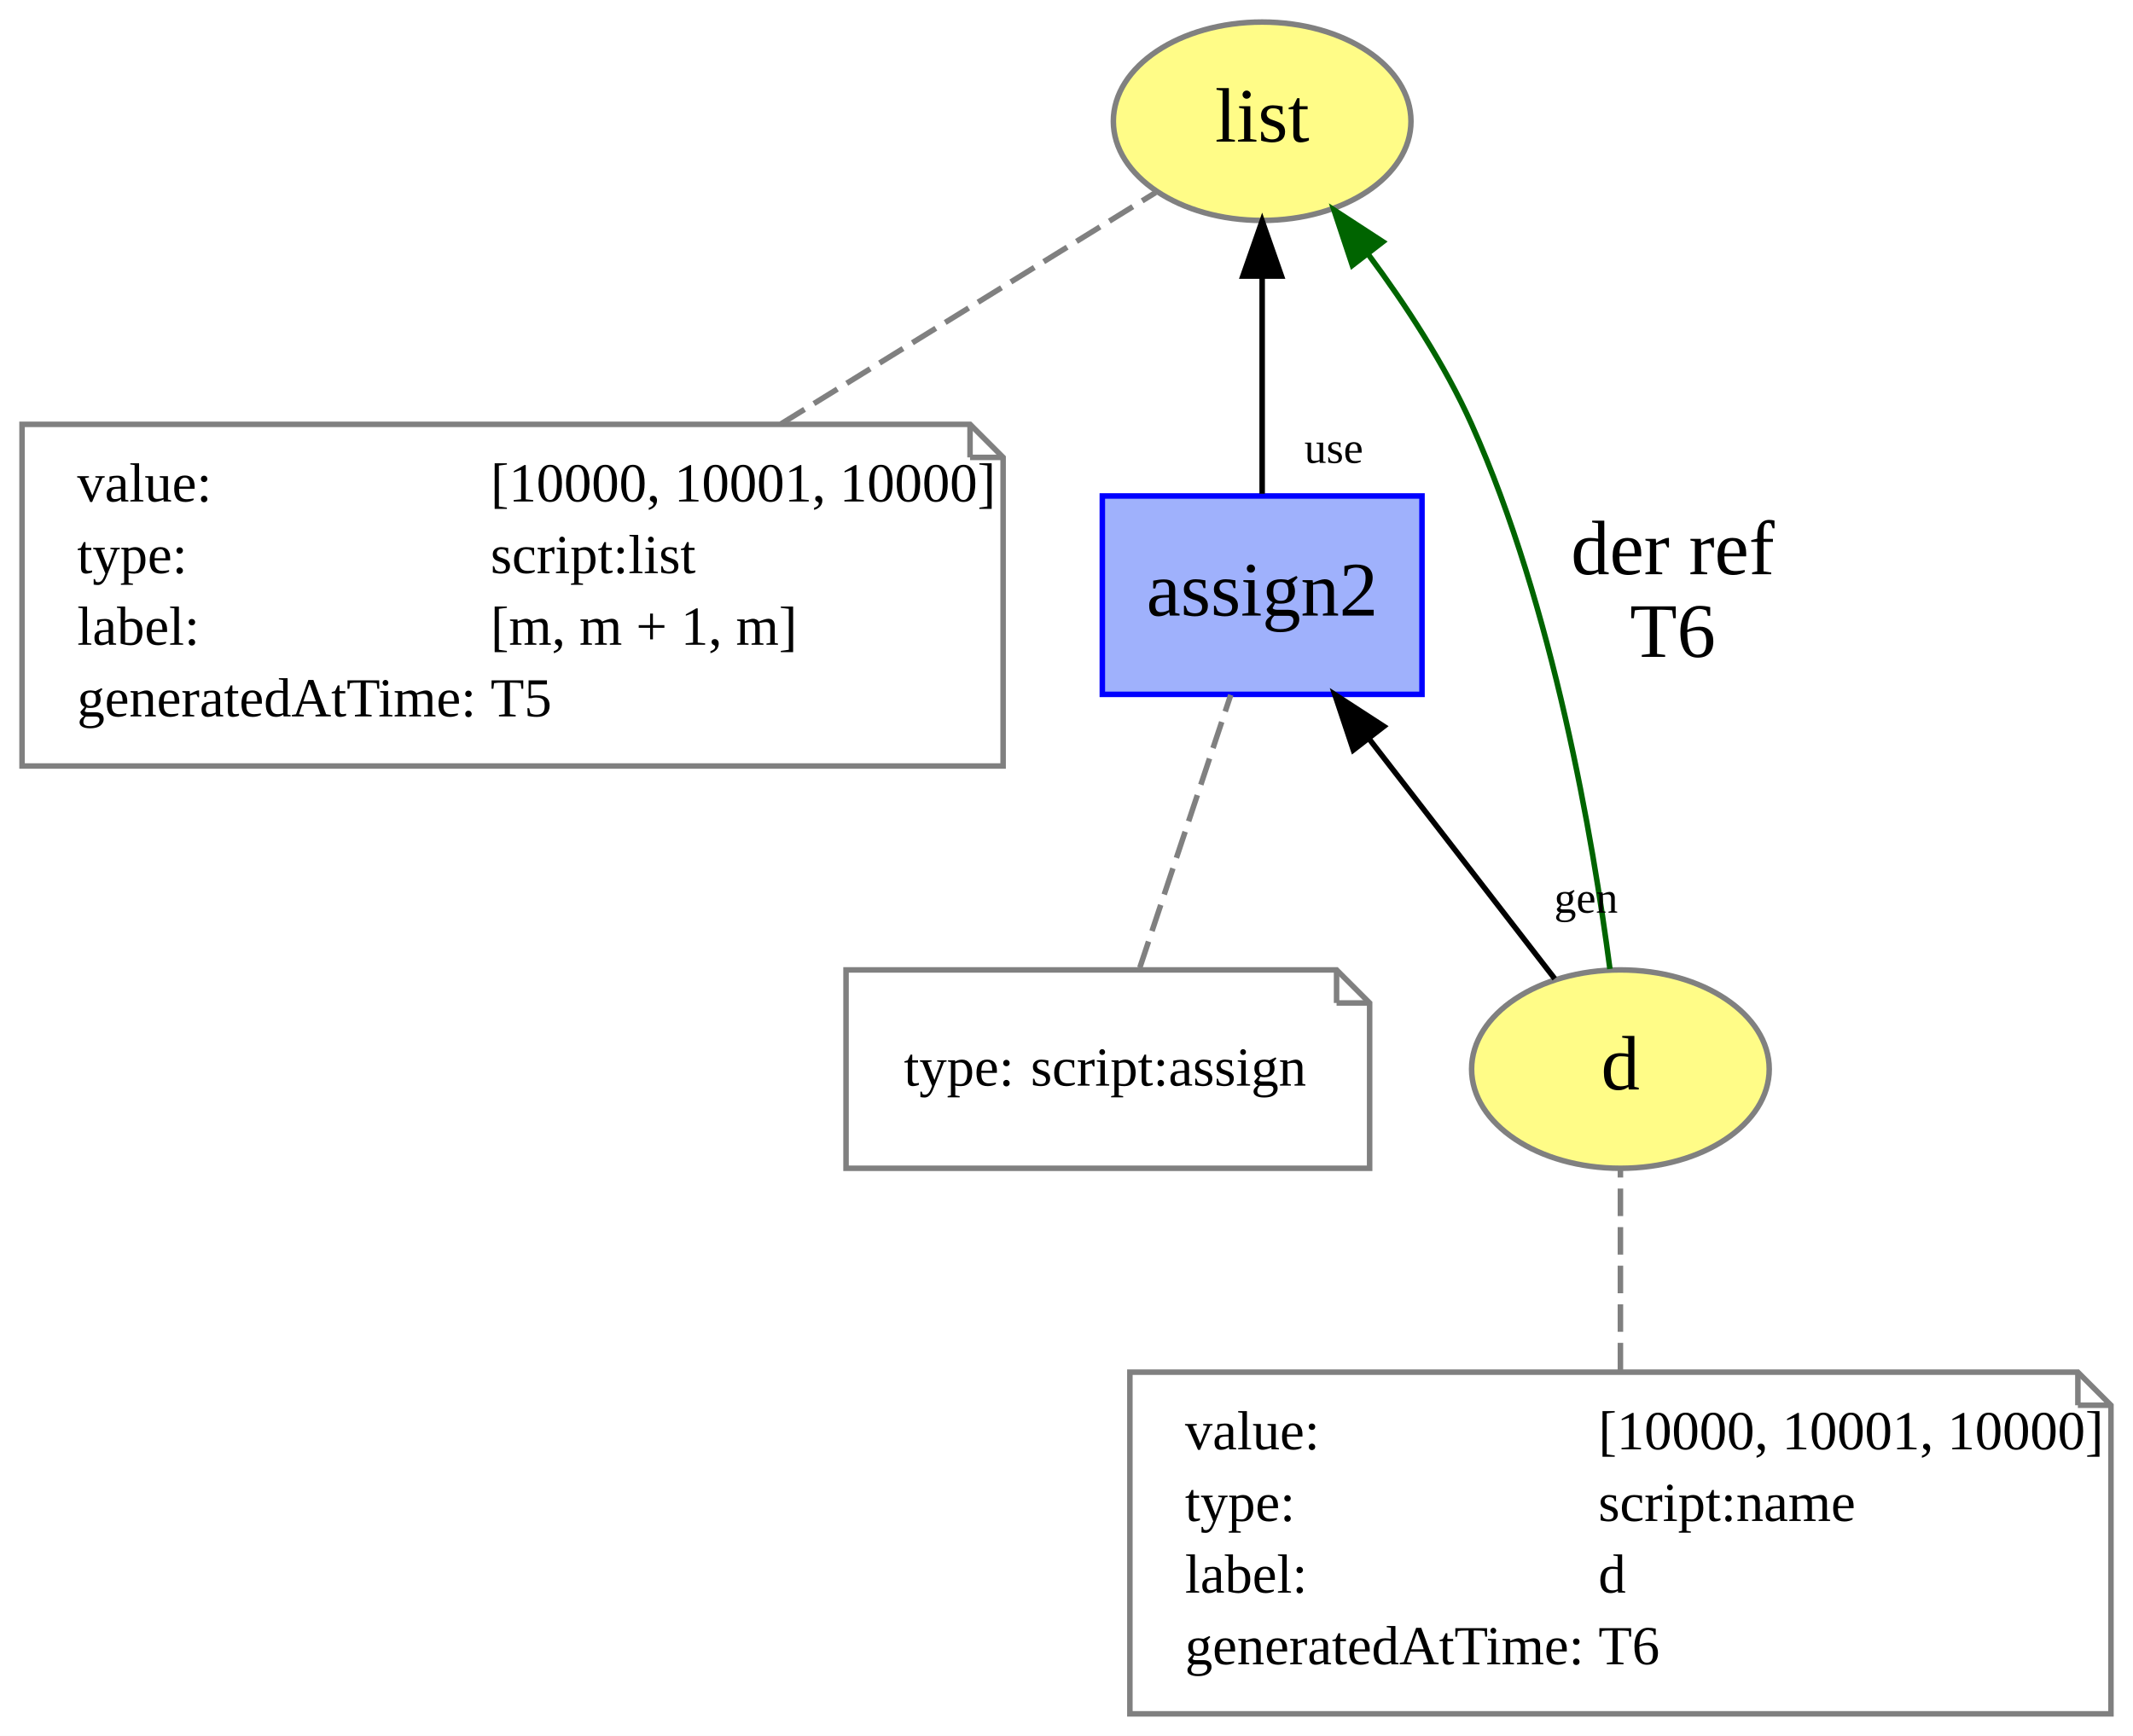
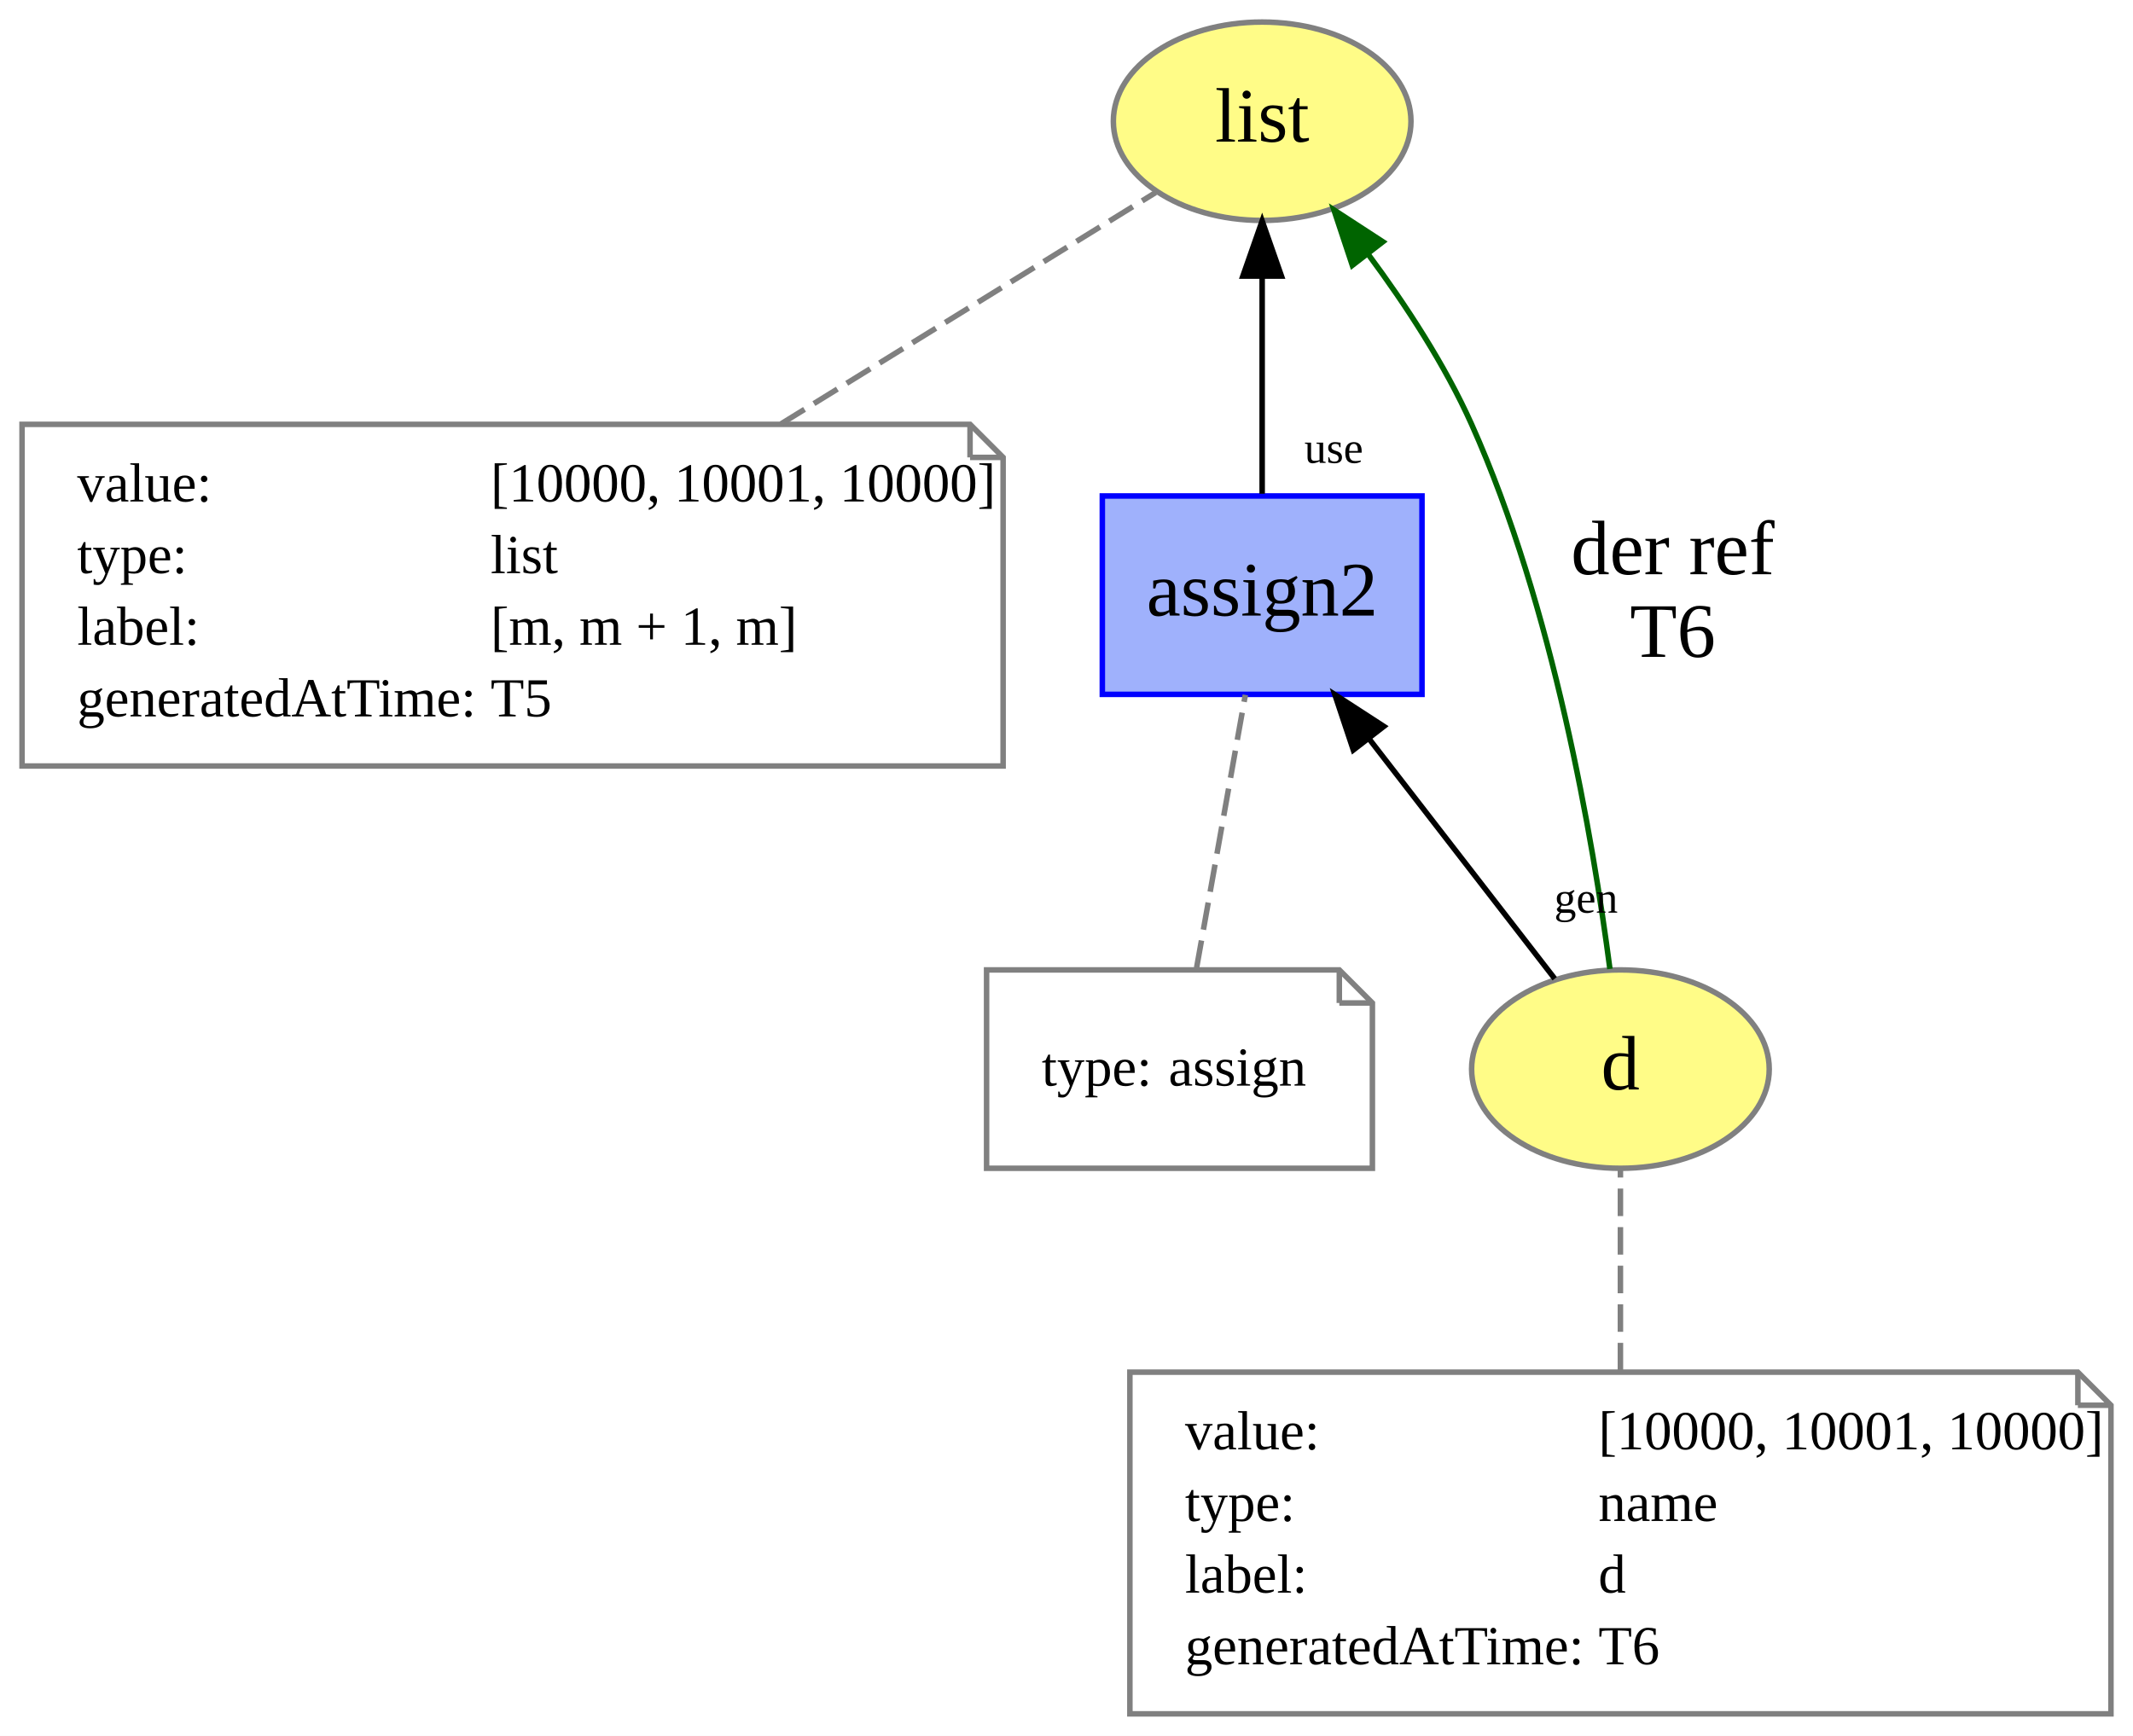
<svg xmlns="http://www.w3.org/2000/svg" xmlns:xlink="http://www.w3.org/1999/xlink" width="387pt" height="315pt" viewBox="0.00 0.00 387.00 315.00">
  <g id="graph0" class="graph" transform="scale(1 1) rotate(0) translate(4 311)">
    <polygon fill="white" stroke="none" points="-4,4 -4,-311 383,-311 383,4 -4,4" />
    <g id="node1" class="node">
      <g id="a_node1">
        <a xlink:href="http://example.org/list" xlink:title="list">
          <ellipse fill="#fffc87" stroke="#808080" cx="225" cy="-289" rx="27" ry="18" />
          <text text-anchor="middle" x="225" y="-285.3" font-family="Times New Roman,serif" font-size="14.00">list</text>
        </a>
      </g>
    </g>
    <g id="node2" class="node">
      <polygon fill="none" stroke="gray" points="172,-234 0,-234 0,-172 178,-172 178,-228 172,-234" />
      <polyline fill="none" stroke="gray" points="172,-234 172,-228 " />
      <polyline fill="none" stroke="gray" points="178,-228 172,-228 " />
      <text text-anchor="start" x="10" y="-220" font-family="Times New Roman,serif" font-size="10.00">value:</text>
      <text text-anchor="start" x="85" y="-220" font-family="Times New Roman,serif" font-size="10.00">[10000, 10001, 10000]</text>
      <text text-anchor="start" x="10" y="-207" font-family="Times New Roman,serif" font-size="10.00">type:</text>
-       <text text-anchor="start" x="85" y="-207" font-family="Times New Roman,serif" font-size="10.00">script:list</text>
+       <text text-anchor="start" x="85" y="-207" font-family="Times New Roman,serif" font-size="10.00">list</text>
      <text text-anchor="start" x="10" y="-194" font-family="Times New Roman,serif" font-size="10.00">label:</text>
      <text text-anchor="start" x="85" y="-194" font-family="Times New Roman,serif" font-size="10.00">[m, m + 1, m]</text>
      <text text-anchor="start" x="10" y="-181" font-family="Times New Roman,serif" font-size="10.00">generatedAtTime:</text>
      <text text-anchor="start" x="85" y="-181" font-family="Times New Roman,serif" font-size="10.00">T5</text>
    </g>
    <g id="edge1" class="edge">
      <path fill="none" stroke="gray" stroke-dasharray="5,2" d="M137.715,-234.089C161.19,-248.588 188.008,-265.152 205.652,-276.05" />
    </g>
    <g id="node3" class="node">
      <g id="a_node3">
        <a xlink:href="http://example.org/d" xlink:title="d">
          <ellipse fill="#fffc87" stroke="#808080" cx="290" cy="-117" rx="27" ry="18" />
          <text text-anchor="middle" x="290" y="-113.3" font-family="Times New Roman,serif" font-size="14.00">d</text>
        </a>
      </g>
    </g>
    <g id="edge6" class="edge">
      <path fill="none" stroke="darkgreen" d="M288.094,-135.173C285.056,-158.413 277.871,-200.785 263,-234 258.172,-244.783 251.073,-255.636 244.313,-264.755" />
      <polygon fill="darkgreen" stroke="darkgreen" points="241.36,-262.853 238.022,-272.908 246.902,-267.129 241.36,-262.853" />
      <text text-anchor="middle" x="299.5" y="-206.8" font-family="Times New Roman,serif" font-size="14.00">der ref</text>
      <text text-anchor="middle" x="299.5" y="-191.8" font-family="Times New Roman,serif" font-size="14.00">T6</text>
    </g>
    <g id="node5" class="node">
      <g id="a_node5">
        <a xlink:href="http://example.org/assign2" xlink:title="assign2">
          <polygon fill="#9fb1fc" stroke="#0000ff" points="254,-221 196,-221 196,-185 254,-185 254,-221" />
          <text text-anchor="middle" x="225" y="-199.3" font-family="Times New Roman,serif" font-size="14.00">assign2</text>
        </a>
      </g>
    </g>
    <g id="edge5" class="edge">
      <path fill="none" stroke="black" d="M278.078,-133.407C268.642,-145.602 255.274,-162.877 244.314,-177.04" />
      <polygon fill="black" stroke="black" points="241.54,-174.906 238.188,-184.957 247.076,-179.19 241.54,-174.906" />
      <text text-anchor="middle" x="283.762" y="-145.388" font-family="Times New Roman,serif" font-size="8.00">gen</text>
    </g>
    <g id="node4" class="node">
      <polygon fill="none" stroke="gray" points="373,-62 201,-62 201,-0 379,-0 379,-56 373,-62" />
      <polyline fill="none" stroke="gray" points="373,-62 373,-56 " />
      <polyline fill="none" stroke="gray" points="379,-56 373,-56 " />
      <text text-anchor="start" x="211" y="-48" font-family="Times New Roman,serif" font-size="10.00">value:</text>
      <text text-anchor="start" x="286" y="-48" font-family="Times New Roman,serif" font-size="10.00">[10000, 10001, 10000]</text>
      <text text-anchor="start" x="211" y="-35" font-family="Times New Roman,serif" font-size="10.00">type:</text>
-       <text text-anchor="start" x="286" y="-35" font-family="Times New Roman,serif" font-size="10.00">script:name</text>
+       <text text-anchor="start" x="286" y="-35" font-family="Times New Roman,serif" font-size="10.00">name</text>
      <text text-anchor="start" x="211" y="-22" font-family="Times New Roman,serif" font-size="10.00">label:</text>
      <text text-anchor="start" x="286" y="-22" font-family="Times New Roman,serif" font-size="10.00">d</text>
      <text text-anchor="start" x="211" y="-9" font-family="Times New Roman,serif" font-size="10.00">generatedAtTime:</text>
      <text text-anchor="start" x="286" y="-9" font-family="Times New Roman,serif" font-size="10.00">T6</text>
    </g>
    <g id="edge2" class="edge">
      <path fill="none" stroke="gray" stroke-dasharray="5,2" d="M290,-62.326C290,-74.544 290,-88.195 290,-98.672" />
    </g>
    <g id="edge4" class="edge">
      <path fill="none" stroke="black" d="M225,-221.405C225,-232.743 225,-247.773 225,-260.685" />
      <polygon fill="black" stroke="black" points="221.5,-260.905 225,-270.905 228.5,-260.905 221.5,-260.905" />
      <text text-anchor="middle" x="237.99" y="-227.005" font-family="Times New Roman,serif" font-size="8.00">use</text>
    </g>
    <g id="node6" class="node">
-       <polygon fill="none" stroke="gray" points="238.5,-135 149.5,-135 149.5,-99 244.5,-99 244.5,-129 238.5,-135" />
-       <polyline fill="none" stroke="gray" points="238.5,-135 238.5,-129 " />
-       <polyline fill="none" stroke="gray" points="244.5,-129 238.5,-129 " />
-       <text text-anchor="start" x="160" y="-114" font-family="Times New Roman,serif" font-size="10.00">type:</text>
-       <text text-anchor="start" x="183" y="-114" font-family="Times New Roman,serif" font-size="10.00">script:assign</text>
+       <polygon fill="none" stroke="gray" points="239,-135 175,-135 175,-99 245,-99 245,-129 239,-135" />
+       <polyline fill="none" stroke="gray" points="239,-135 239,-129 " />
+       <polyline fill="none" stroke="gray" points="245,-129 239,-129 " />
+       <text text-anchor="start" x="185" y="-114" font-family="Times New Roman,serif" font-size="10.00">type:</text>
+       <text text-anchor="start" x="208" y="-114" font-family="Times New Roman,serif" font-size="10.00">assign</text>
    </g>
    <g id="edge3" class="edge">
-       <path fill="none" stroke="gray" stroke-dasharray="5,2" d="M202.802,-135.405C207.639,-149.917 214.493,-170.479 219.302,-184.905" />
+       <path fill="none" stroke="gray" stroke-dasharray="5,2" d="M213.108,-135.405C215.7,-149.917 219.371,-170.479 221.947,-184.905" />
    </g>
  </g>
</svg>
